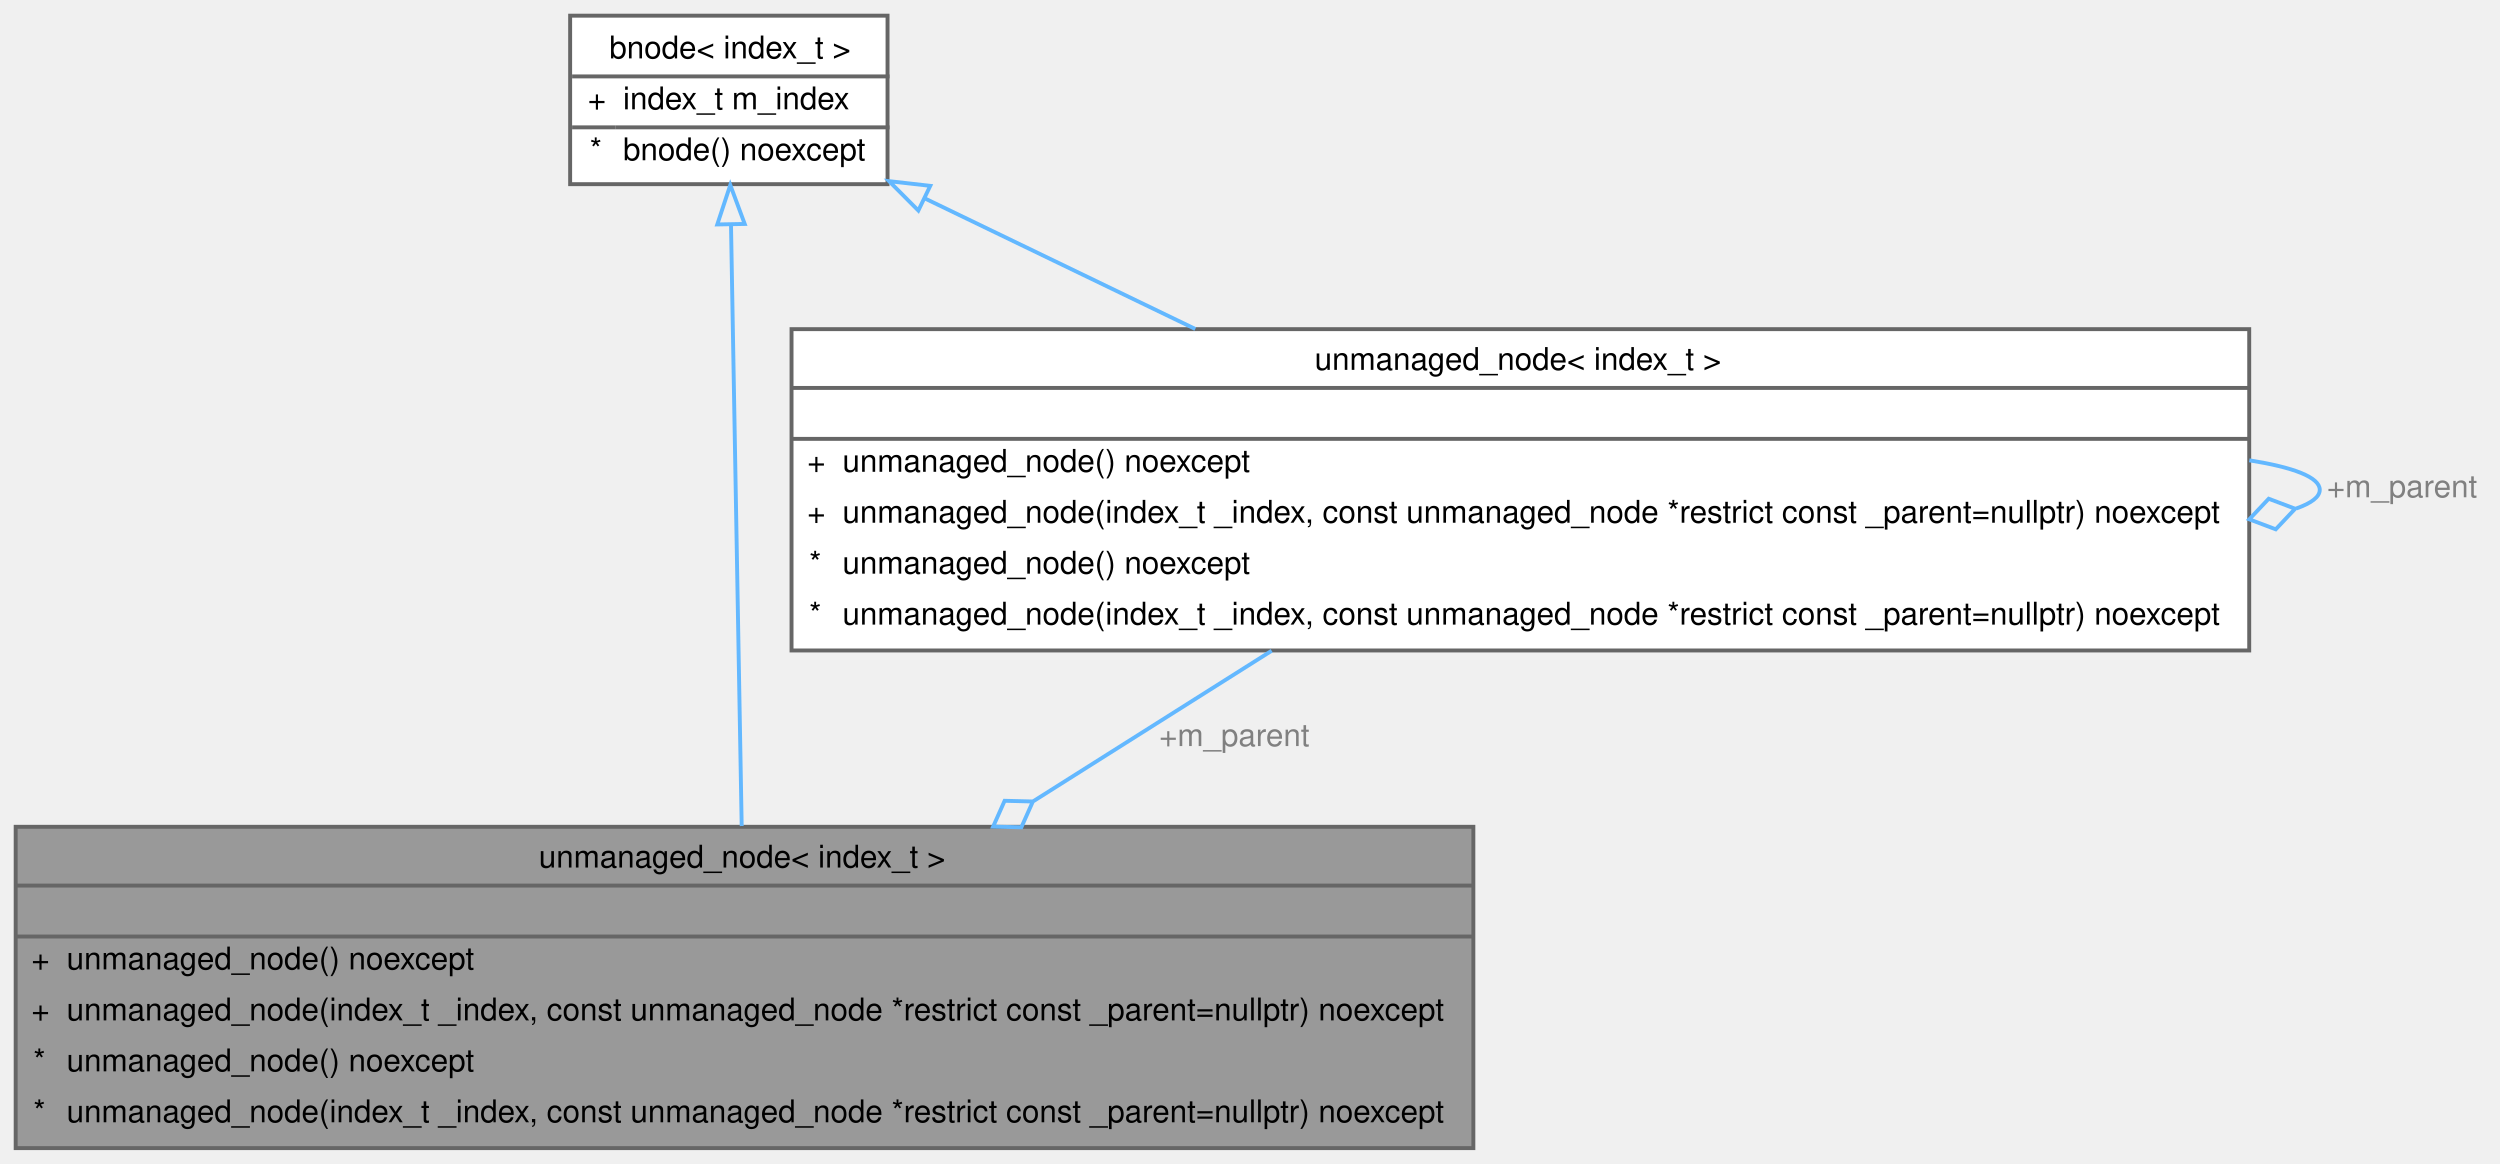
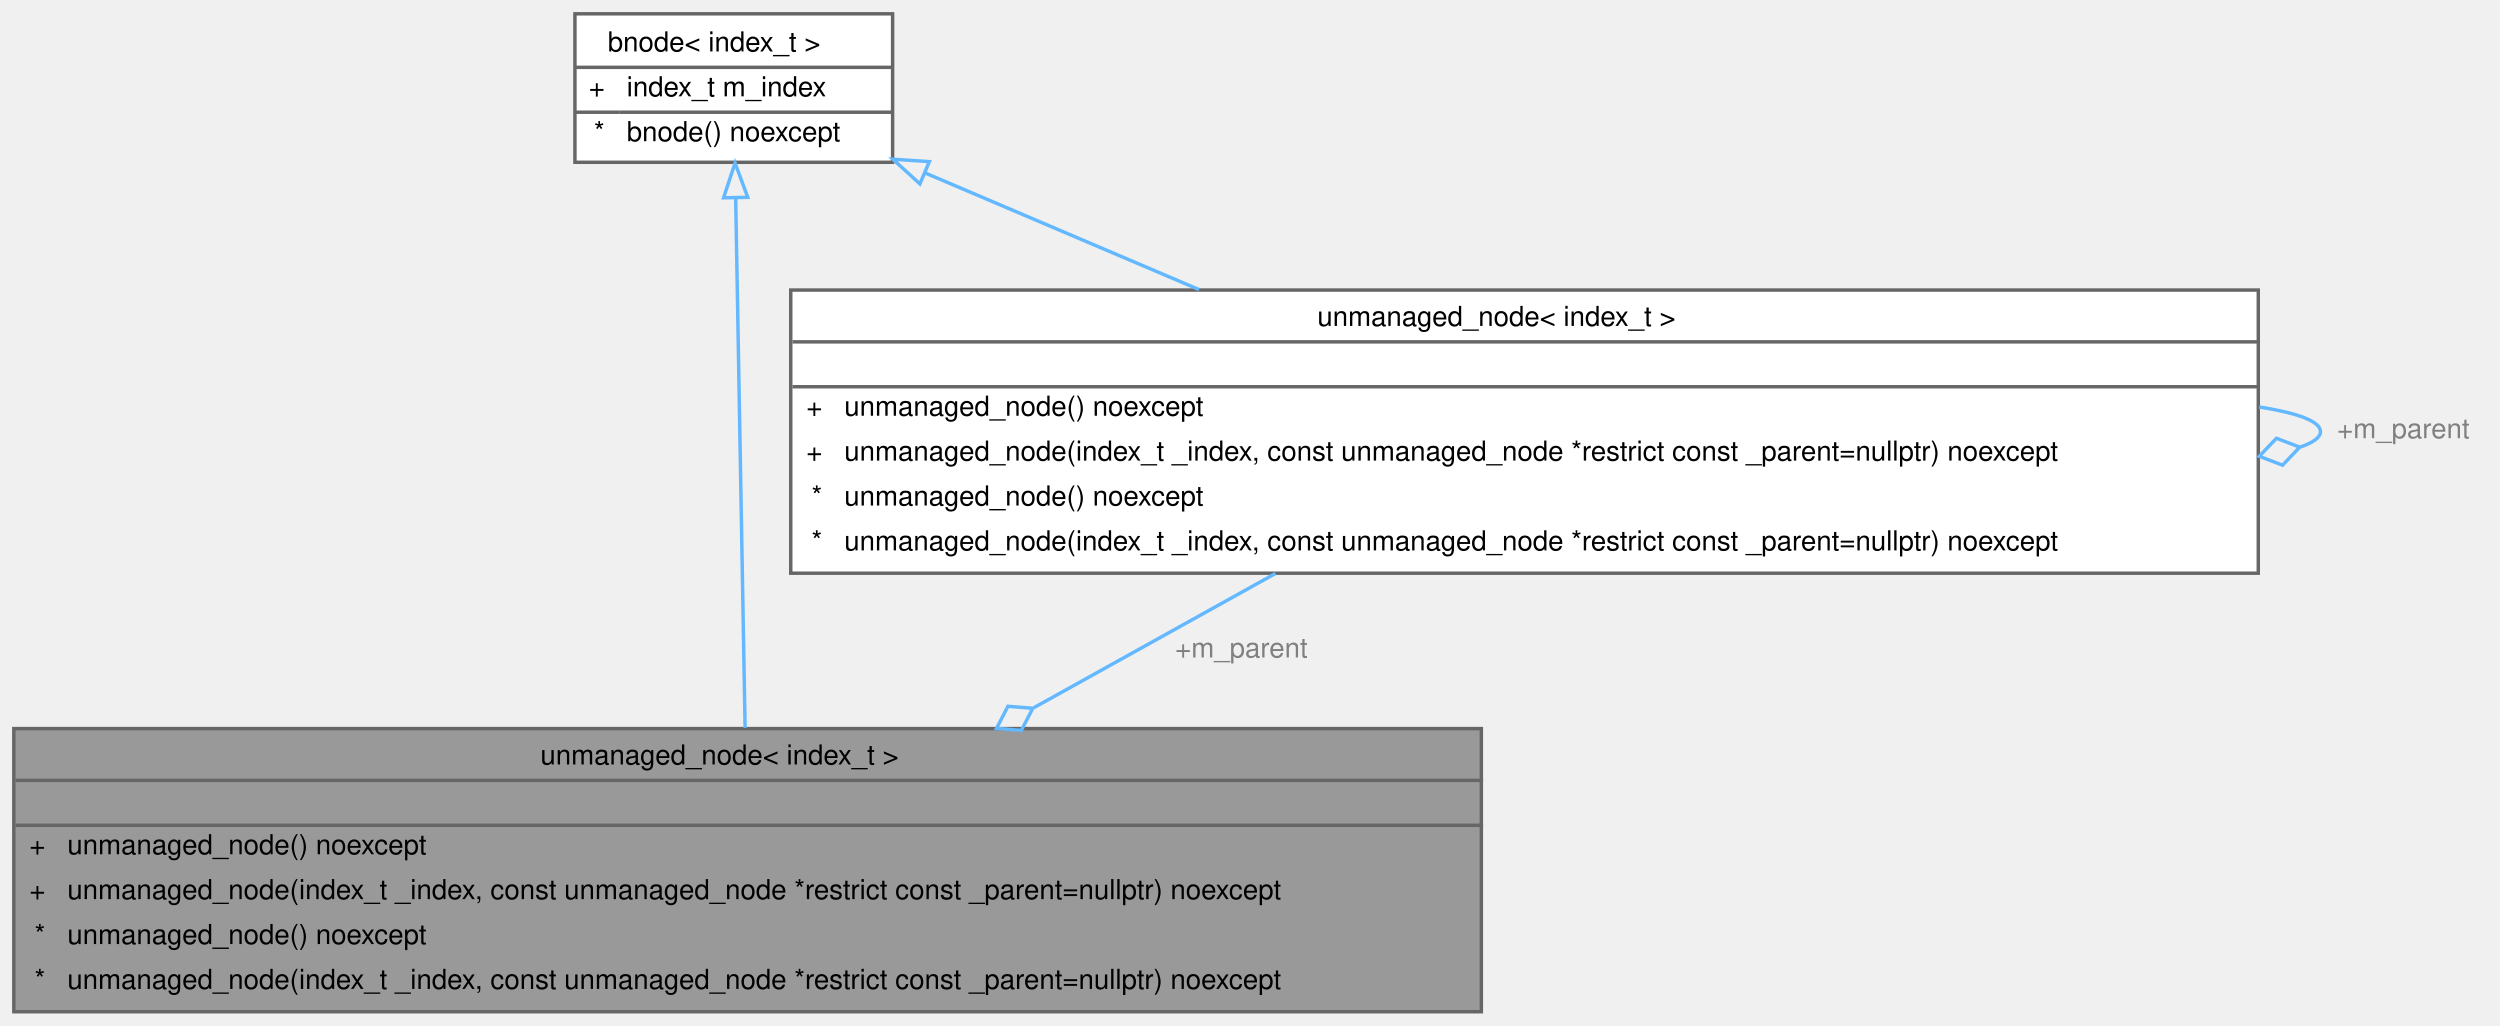
- <svg xmlns="http://www.w3.org/2000/svg" xmlns:xlink="http://www.w3.org/1999/xlink" width="638pt" height="297pt" viewBox="0.00 0.00 638.00 297.00">
+ <svg xmlns="http://www.w3.org/2000/svg" xmlns:xlink="http://www.w3.org/1999/xlink" width="724pt" height="297pt" viewBox="0.00 0.00 724.00 297.00">
  <g id="graph0" class="graph" transform="scale(1 1) rotate(0) translate(4 293)">
    <g id="Node000001" class="node">
      <g id="a_Node000001">
        <a xlink:title="A hierarchical node in a pathfinding context, requires manual memory management.">
-           <polygon fill="#999999" stroke="transparent" points="372,-82 0,-82 0,0 372,0 372,-82" />
-           <text text-anchor="start" x="133.5" y="-71.6" font-family="Helvetica,sans-Serif" font-size="8.00">unmanaged_node&lt; index_t &gt;</text>
-           <text text-anchor="start" x="184.5" y="-58.6" font-family="Helvetica,sans-Serif" font-size="8.00"> </text>
-           <text text-anchor="start" x="4" y="-45.6" font-family="Helvetica,sans-Serif" font-size="8.00">+</text>
-           <text text-anchor="start" x="13" y="-45.6" font-family="Helvetica,sans-Serif" font-size="8.00">unmanaged_node() noexcept</text>
-           <text text-anchor="start" x="4" y="-32.6" font-family="Helvetica,sans-Serif" font-size="8.00">+</text>
-           <text text-anchor="start" x="13" y="-32.6" font-family="Helvetica,sans-Serif" font-size="8.00">unmanaged_node(index_t _index, const unmanaged_node *restrict const _parent=nullptr) noexcept</text>
-           <text text-anchor="start" x="4.5" y="-19.6" font-family="Helvetica,sans-Serif" font-size="8.00">*</text>
-           <text text-anchor="start" x="13" y="-19.6" font-family="Helvetica,sans-Serif" font-size="8.00">unmanaged_node() noexcept</text>
-           <text text-anchor="start" x="4.5" y="-6.6" font-family="Helvetica,sans-Serif" font-size="8.00">*</text>
-           <text text-anchor="start" x="13" y="-6.6" font-family="Helvetica,sans-Serif" font-size="8.00">unmanaged_node(index_t _index, const unmanaged_node *restrict const _parent=nullptr) noexcept</text>
-           <polygon fill="#666666" stroke="#666666" points="0,-67 0,-67 372,-67 372,-67 0,-67" />
-           <polygon fill="#666666" stroke="#666666" points="0,-54 0,-54 372,-54 372,-54 0,-54" />
-           <polygon fill="none" stroke="#666666" points="0,0 0,-82 372,-82 372,0 0,0" />
+           <polygon fill="#999999" stroke="transparent" points="425,-82 0,-82 0,0 425,0 425,-82" />
+           <text text-anchor="start" x="152.5" y="-71.6" font-family="Helvetica,sans-Serif" font-size="8.00">unmanaged_node&lt; index_t &gt;</text>
+           <text text-anchor="start" x="211.5" y="-58.6" font-family="Helvetica,sans-Serif" font-size="8.00"> </text>
+           <text text-anchor="start" x="4.5" y="-45.6" font-family="Helvetica,sans-Serif" font-size="8.00">+</text>
+           <text text-anchor="start" x="15.5" y="-45.6" font-family="Helvetica,sans-Serif" font-size="8.00">unmanaged_node() noexcept</text>
+           <text text-anchor="start" x="4.5" y="-32.6" font-family="Helvetica,sans-Serif" font-size="8.00">+</text>
+           <text text-anchor="start" x="15.5" y="-32.6" font-family="Helvetica,sans-Serif" font-size="8.00">unmanaged_node(index_t _index, const unmanaged_node *restrict const _parent=nullptr) noexcept</text>
+           <text text-anchor="start" x="6" y="-19.6" font-family="Helvetica,sans-Serif" font-size="8.00">*</text>
+           <text text-anchor="start" x="15.5" y="-19.6" font-family="Helvetica,sans-Serif" font-size="8.00">unmanaged_node() noexcept</text>
+           <text text-anchor="start" x="6" y="-6.6" font-family="Helvetica,sans-Serif" font-size="8.00">*</text>
+           <text text-anchor="start" x="15.5" y="-6.6" font-family="Helvetica,sans-Serif" font-size="8.00">unmanaged_node(index_t _index, const unmanaged_node *restrict const _parent=nullptr) noexcept</text>
+           <polygon fill="#666666" stroke="#666666" points="0.5,-67 0.5,-67 425.5,-67 425.5,-67 0.5,-67" />
+           <polygon fill="#666666" stroke="#666666" points="0.5,-54 0.5,-54 425.5,-54 425.5,-54 0.5,-54" />
+           <polygon fill="none" stroke="#666666" points="0,0 0,-82 425,-82 425,0 0,0" />
        </a>
      </g>
    </g>
    <g id="Node000002" class="node">
      <g id="a_Node000002">
        <a xlink:href="../../da/d98/structchdr_1_1solvers_1_1bnode.html" target="_top" xlink:title="Base class for pathfinding nodes.">
-           <polygon fill="white" stroke="transparent" points="222.5,-289 141.5,-289 141.5,-246 222.5,-246 222.5,-289" />
-           <text text-anchor="start" x="151.5" y="-278.1" font-family="Helvetica,sans-Serif" font-size="8.00">bnode&lt; index_t &gt;</text>
-           <text text-anchor="start" x="146" y="-265.1" font-family="Helvetica,sans-Serif" font-size="8.00">+</text>
-           <text text-anchor="start" x="155" y="-265.1" font-family="Helvetica,sans-Serif" font-size="8.00">index_t m_index</text>
-           <text text-anchor="start" x="146.5" y="-252.1" font-family="Helvetica,sans-Serif" font-size="8.00">*</text>
-           <text text-anchor="start" x="155" y="-252.1" font-family="Helvetica,sans-Serif" font-size="8.00">bnode() noexcept</text>
-           <polygon fill="#666666" stroke="#666666" points="142,-273.5 142,-273.5 223,-273.5 223,-273.5 142,-273.5" />
-           <polygon fill="#666666" stroke="#666666" points="142,-260.5 142,-260.5 153,-260.5 153,-260.5 142,-260.5" />
-           <polygon fill="#666666" stroke="#666666" points="153,-260.5 153,-260.5 223,-260.5 223,-260.5 153,-260.5" />
-           <polygon fill="none" stroke="#666666" points="141.5,-246 141.5,-289 222.5,-289 222.5,-246 141.5,-246" />
+           <polygon fill="white" stroke="transparent" points="254.5,-289 162.5,-289 162.5,-246 254.5,-246 254.5,-289" />
+           <text text-anchor="start" x="172" y="-278.1" font-family="Helvetica,sans-Serif" font-size="8.00">bnode&lt; index_t &gt;</text>
+           <text text-anchor="start" x="166.5" y="-265.1" font-family="Helvetica,sans-Serif" font-size="8.00">+</text>
+           <text text-anchor="start" x="177.5" y="-265.1" font-family="Helvetica,sans-Serif" font-size="8.00">index_t m_index</text>
+           <text text-anchor="start" x="168" y="-252.1" font-family="Helvetica,sans-Serif" font-size="8.00">*</text>
+           <text text-anchor="start" x="177.5" y="-252.1" font-family="Helvetica,sans-Serif" font-size="8.00">bnode() noexcept</text>
+           <polygon fill="#666666" stroke="#666666" points="162.5,-273.5 162.5,-273.5 254.5,-273.5 254.5,-273.5 162.5,-273.5" />
+           <polygon fill="#666666" stroke="#666666" points="162.5,-260.5 162.5,-260.5 175.5,-260.5 175.5,-260.5 162.5,-260.5" />
+           <polygon fill="#666666" stroke="#666666" points="175.5,-260.5 175.5,-260.5 254.5,-260.5 254.5,-260.5 175.5,-260.5" />
+           <polygon fill="none" stroke="#666666" points="162.5,-246 162.5,-289 254.5,-289 254.5,-246 162.5,-246" />
        </a>
      </g>
    </g>
    <g id="edge1_Node000001_Node000002" class="edge">
      <g id="a_edge1_Node000001_Node000002">
        <a xlink:title=" ">
-           <path fill="none" stroke="#63b8ff" d="M182.55,-235.6C183.26,-195.7 184.5,-126.17 185.28,-82.2" />
-           <polygon fill="none" stroke="#63b8ff" points="179.05,-235.72 182.37,-245.78 186.05,-235.85 179.05,-235.72" />
+           <path fill="none" stroke="#63b8ff" d="M209.05,-235.6C209.76,-195.7 211,-126.17 211.78,-82.2" />
+           <polygon fill="none" stroke="#63b8ff" points="205.55,-235.72 208.87,-245.78 212.55,-235.85 205.55,-235.72" />
        </a>
      </g>
    </g>
    <g id="Node000003" class="node">
      <g id="a_Node000003">
        <a xlink:href="../../d6/d3c/structchdr_1_1solvers_1_1unmanaged__node.html" target="_top" xlink:title="A hierarchical node in a pathfinding context, requires manual memory management.">
-           <polygon fill="white" stroke="transparent" points="570,-209 198,-209 198,-127 570,-127 570,-209" />
-           <text text-anchor="start" x="331.5" y="-198.6" font-family="Helvetica,sans-Serif" font-size="8.00">unmanaged_node&lt; index_t &gt;</text>
-           <text text-anchor="start" x="382.5" y="-185.6" font-family="Helvetica,sans-Serif" font-size="8.00"> </text>
-           <text text-anchor="start" x="202" y="-172.6" font-family="Helvetica,sans-Serif" font-size="8.00">+</text>
-           <text text-anchor="start" x="211" y="-172.6" font-family="Helvetica,sans-Serif" font-size="8.00">unmanaged_node() noexcept</text>
-           <text text-anchor="start" x="202" y="-159.6" font-family="Helvetica,sans-Serif" font-size="8.00">+</text>
-           <text text-anchor="start" x="211" y="-159.6" font-family="Helvetica,sans-Serif" font-size="8.00">unmanaged_node(index_t _index, const unmanaged_node *restrict const _parent=nullptr) noexcept</text>
-           <text text-anchor="start" x="202.5" y="-146.6" font-family="Helvetica,sans-Serif" font-size="8.00">*</text>
-           <text text-anchor="start" x="211" y="-146.6" font-family="Helvetica,sans-Serif" font-size="8.00">unmanaged_node() noexcept</text>
-           <text text-anchor="start" x="202.5" y="-133.6" font-family="Helvetica,sans-Serif" font-size="8.00">*</text>
-           <text text-anchor="start" x="211" y="-133.6" font-family="Helvetica,sans-Serif" font-size="8.00">unmanaged_node(index_t _index, const unmanaged_node *restrict const _parent=nullptr) noexcept</text>
-           <polygon fill="#666666" stroke="#666666" points="198,-194 198,-194 570,-194 570,-194 198,-194" />
-           <polygon fill="#666666" stroke="#666666" points="198,-181 198,-181 570,-181 570,-181 198,-181" />
-           <polygon fill="none" stroke="#666666" points="198,-127 198,-209 570,-209 570,-127 198,-127" />
+           <polygon fill="white" stroke="transparent" points="650,-209 225,-209 225,-127 650,-127 650,-209" />
+           <text text-anchor="start" x="377.5" y="-198.6" font-family="Helvetica,sans-Serif" font-size="8.00">unmanaged_node&lt; index_t &gt;</text>
+           <text text-anchor="start" x="436.5" y="-185.6" font-family="Helvetica,sans-Serif" font-size="8.00"> </text>
+           <text text-anchor="start" x="229.5" y="-172.6" font-family="Helvetica,sans-Serif" font-size="8.00">+</text>
+           <text text-anchor="start" x="240.5" y="-172.6" font-family="Helvetica,sans-Serif" font-size="8.00">unmanaged_node() noexcept</text>
+           <text text-anchor="start" x="229.5" y="-159.6" font-family="Helvetica,sans-Serif" font-size="8.00">+</text>
+           <text text-anchor="start" x="240.5" y="-159.6" font-family="Helvetica,sans-Serif" font-size="8.00">unmanaged_node(index_t _index, const unmanaged_node *restrict const _parent=nullptr) noexcept</text>
+           <text text-anchor="start" x="231" y="-146.6" font-family="Helvetica,sans-Serif" font-size="8.00">*</text>
+           <text text-anchor="start" x="240.5" y="-146.6" font-family="Helvetica,sans-Serif" font-size="8.00">unmanaged_node() noexcept</text>
+           <text text-anchor="start" x="231" y="-133.6" font-family="Helvetica,sans-Serif" font-size="8.00">*</text>
+           <text text-anchor="start" x="240.5" y="-133.6" font-family="Helvetica,sans-Serif" font-size="8.00">unmanaged_node(index_t _index, const unmanaged_node *restrict const _parent=nullptr) noexcept</text>
+           <polygon fill="#666666" stroke="#666666" points="225.5,-194 225.5,-194 650.5,-194 650.5,-194 225.5,-194" />
+           <polygon fill="#666666" stroke="#666666" points="225.5,-181 225.5,-181 650.5,-181 650.5,-181 225.5,-181" />
+           <polygon fill="none" stroke="#666666" points="225,-127 225,-209 650,-209 650,-127 225,-127" />
        </a>
      </g>
    </g>
    <g id="edge3_Node000003_Node000002" class="edge">
      <g id="a_edge3_Node000003_Node000002">
        <a xlink:title=" ">
-           <path fill="none" stroke="#63b8ff" d="M232.15,-242.3C252.96,-232.25 277.67,-220.32 301.04,-209.04" />
-           <polygon fill="none" stroke="#63b8ff" points="230.36,-239.27 222.88,-246.77 233.4,-245.57 230.36,-239.27" />
+           <path fill="none" stroke="#63b8ff" d="M263.8,-242.96C287.65,-232.8 316.23,-220.63 343.25,-209.13" />
+           <polygon fill="none" stroke="#63b8ff" points="262.4,-239.75 254.57,-246.89 265.14,-246.19 262.4,-239.75" />
        </a>
      </g>
    </g>
    <g id="edge2_Node000001_Node000003" class="edge">
      <g id="a_edge2_Node000001_Node000003">
        <a xlink:title=" ">
-           <path fill="none" stroke="#63b8ff" d="M320.53,-126.93C301.17,-114.71 279.72,-101.17 259.74,-88.55" />
-           <polygon fill="none" stroke="#63b8ff" points="259.59,-88.46 252.38,-88.64 249.45,-82.05 256.65,-81.87 259.59,-88.46" />
+           <path fill="none" stroke="#63b8ff" d="M365.38,-126.93C343.08,-114.54 318.33,-100.79 295.36,-88.03" />
+           <polygon fill="none" stroke="#63b8ff" points="295.09,-87.88 287.9,-88.46 284.6,-82.05 291.78,-81.47 295.09,-87.88" />
        </a>
      </g>
-       <text text-anchor="middle" x="311" y="-102.6" font-family="Helvetica,sans-Serif" font-size="8.00" fill="grey"> +m_parent</text>
+       <text text-anchor="middle" x="355.5" y="-102.6" font-family="Helvetica,sans-Serif" font-size="8.00" fill="grey"> +m_parent</text>
    </g>
    <g id="edge4_Node000003_Node000003" class="edge">
      <g id="a_edge4_Node000003_Node000003">
        <a xlink:title=" ">
-           <path fill="none" stroke="#63b8ff" d="M570.02,-175.53C581.26,-173.74 588,-171.23 588,-168 588,-166.18 585.87,-164.6 582,-163.23" />
-           <polygon fill="none" stroke="#63b8ff" points="581.72,-163.17 574.97,-165.72 570.02,-160.47 576.77,-157.92 581.72,-163.17" />
+           <path fill="none" stroke="#63b8ff" d="M650.29,-175.14C661.41,-173.38 668,-171 668,-168 668,-166.31 665.92,-164.82 662.11,-163.52" />
+           <polygon fill="none" stroke="#63b8ff" points="661.99,-163.5 655.26,-166.08 650.29,-160.86 657.02,-158.28 661.99,-163.5" />
        </a>
      </g>
-       <text text-anchor="middle" x="609" y="-166.1" font-family="Helvetica,sans-Serif" font-size="8.00" fill="grey"> +m_parent</text>
+       <text text-anchor="middle" x="692" y="-166.1" font-family="Helvetica,sans-Serif" font-size="8.00" fill="grey"> +m_parent</text>
    </g>
  </g>
</svg>
